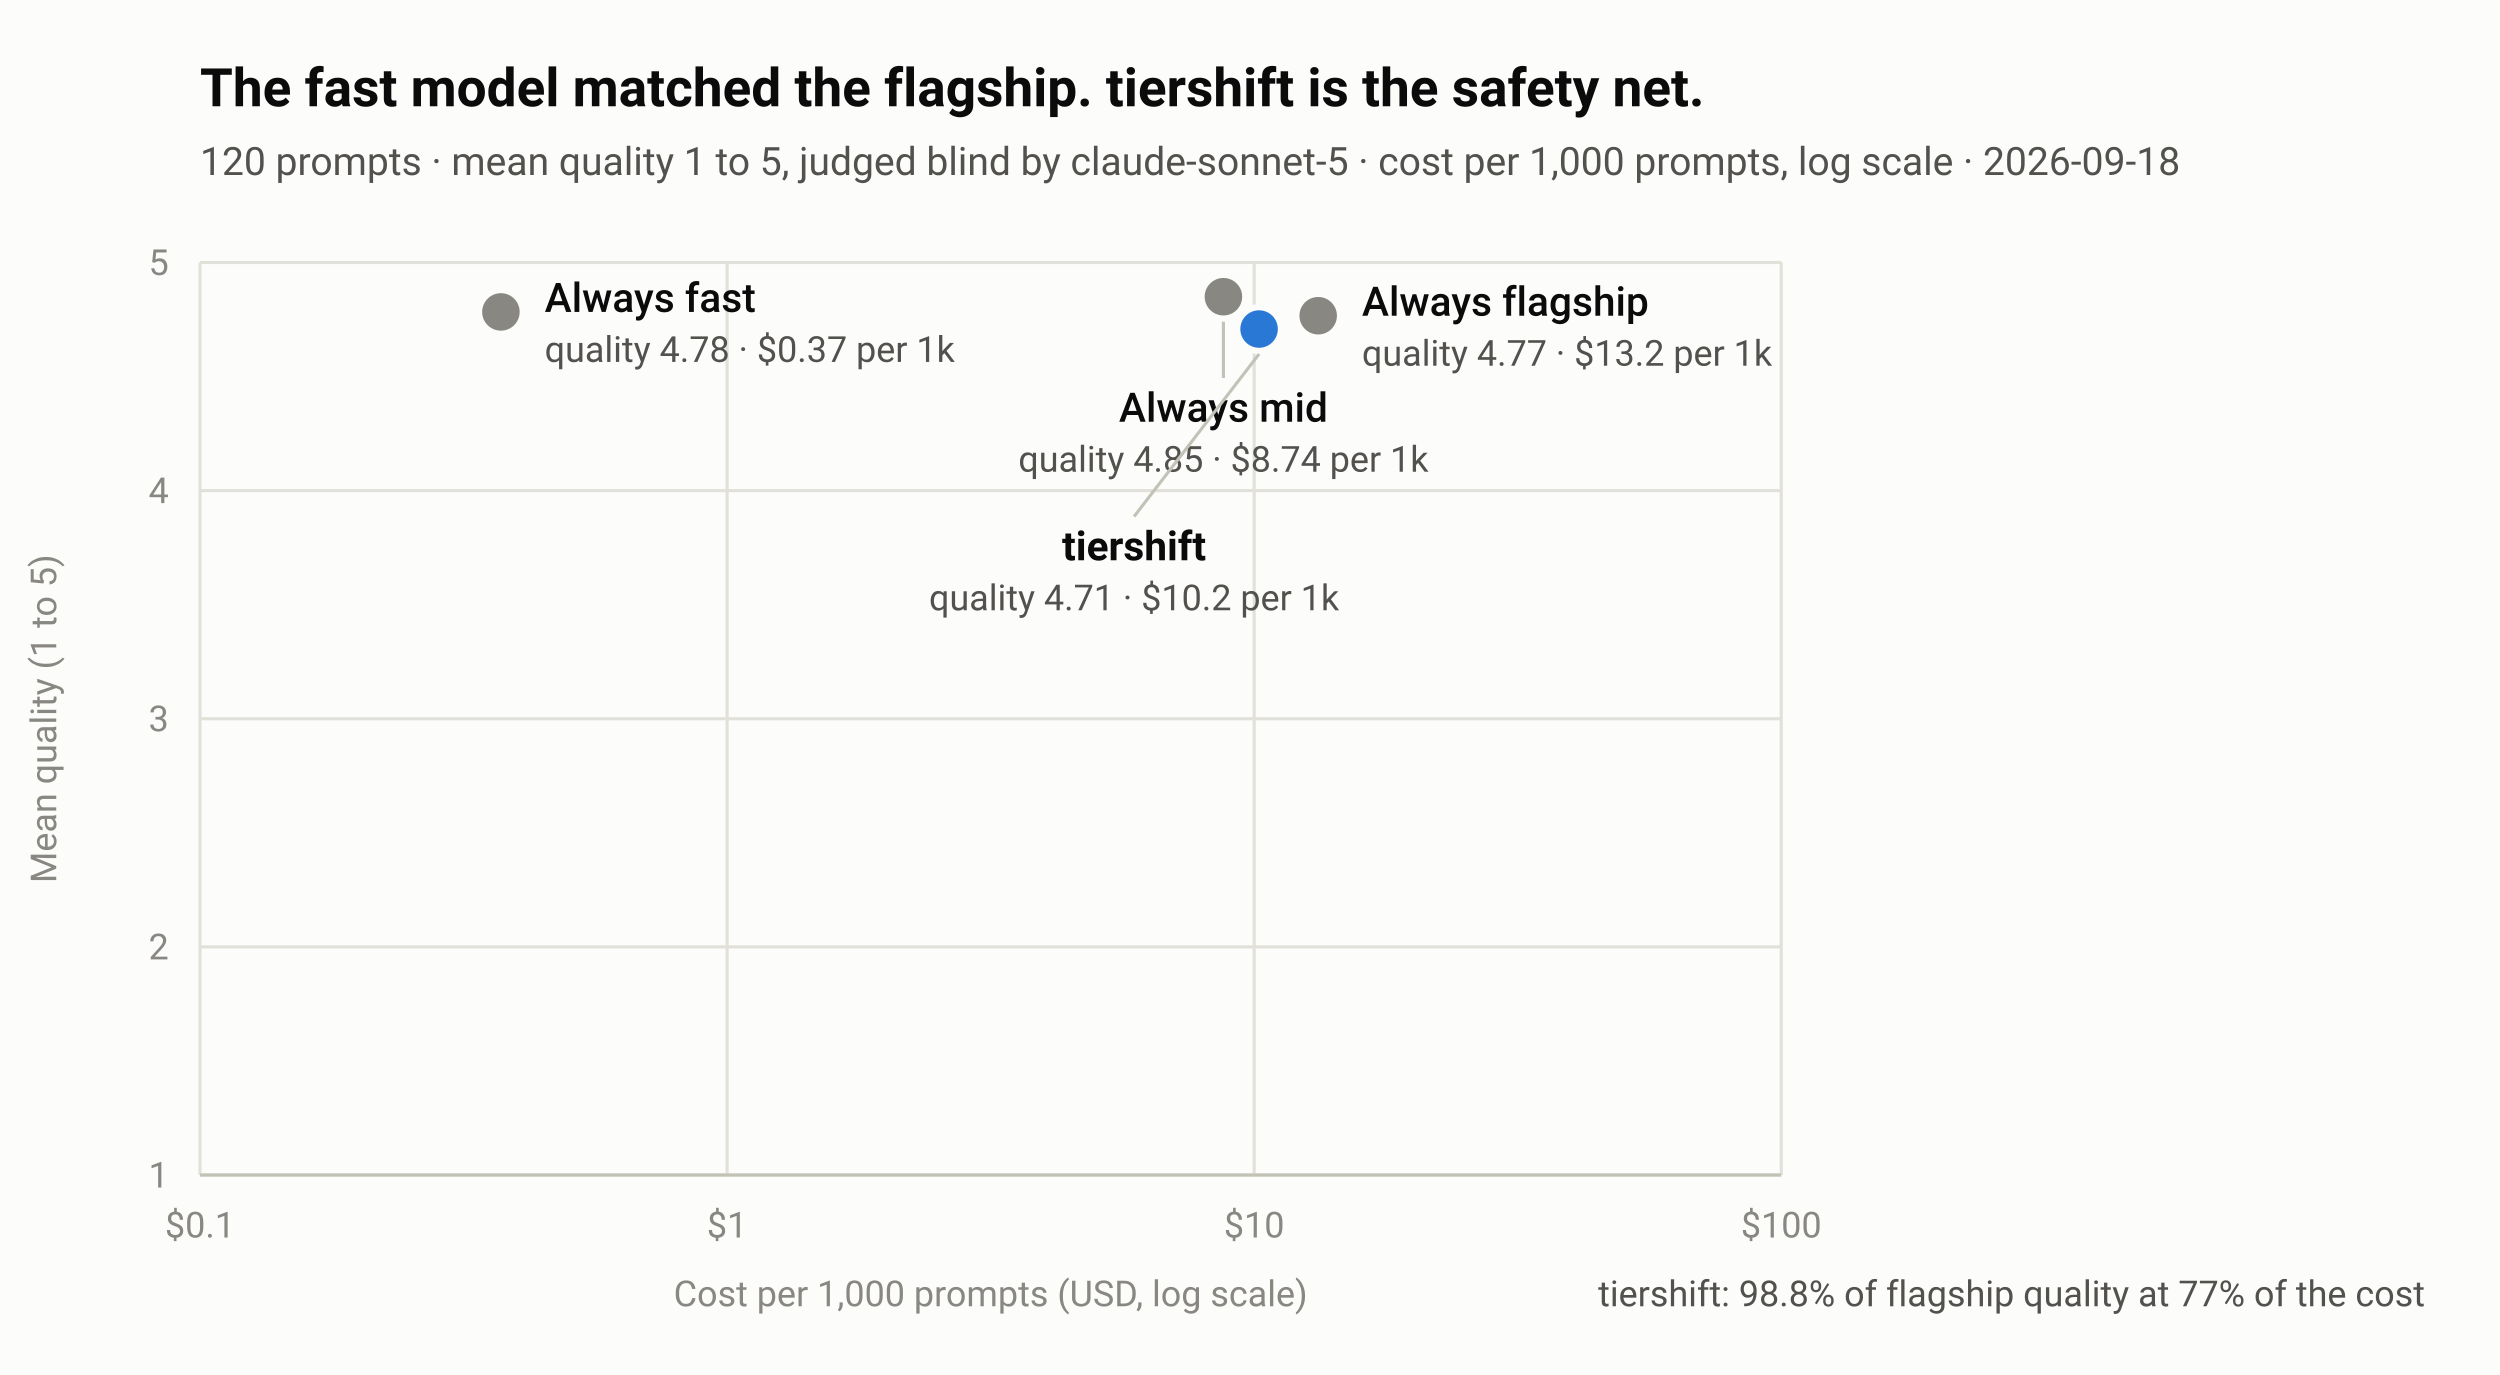
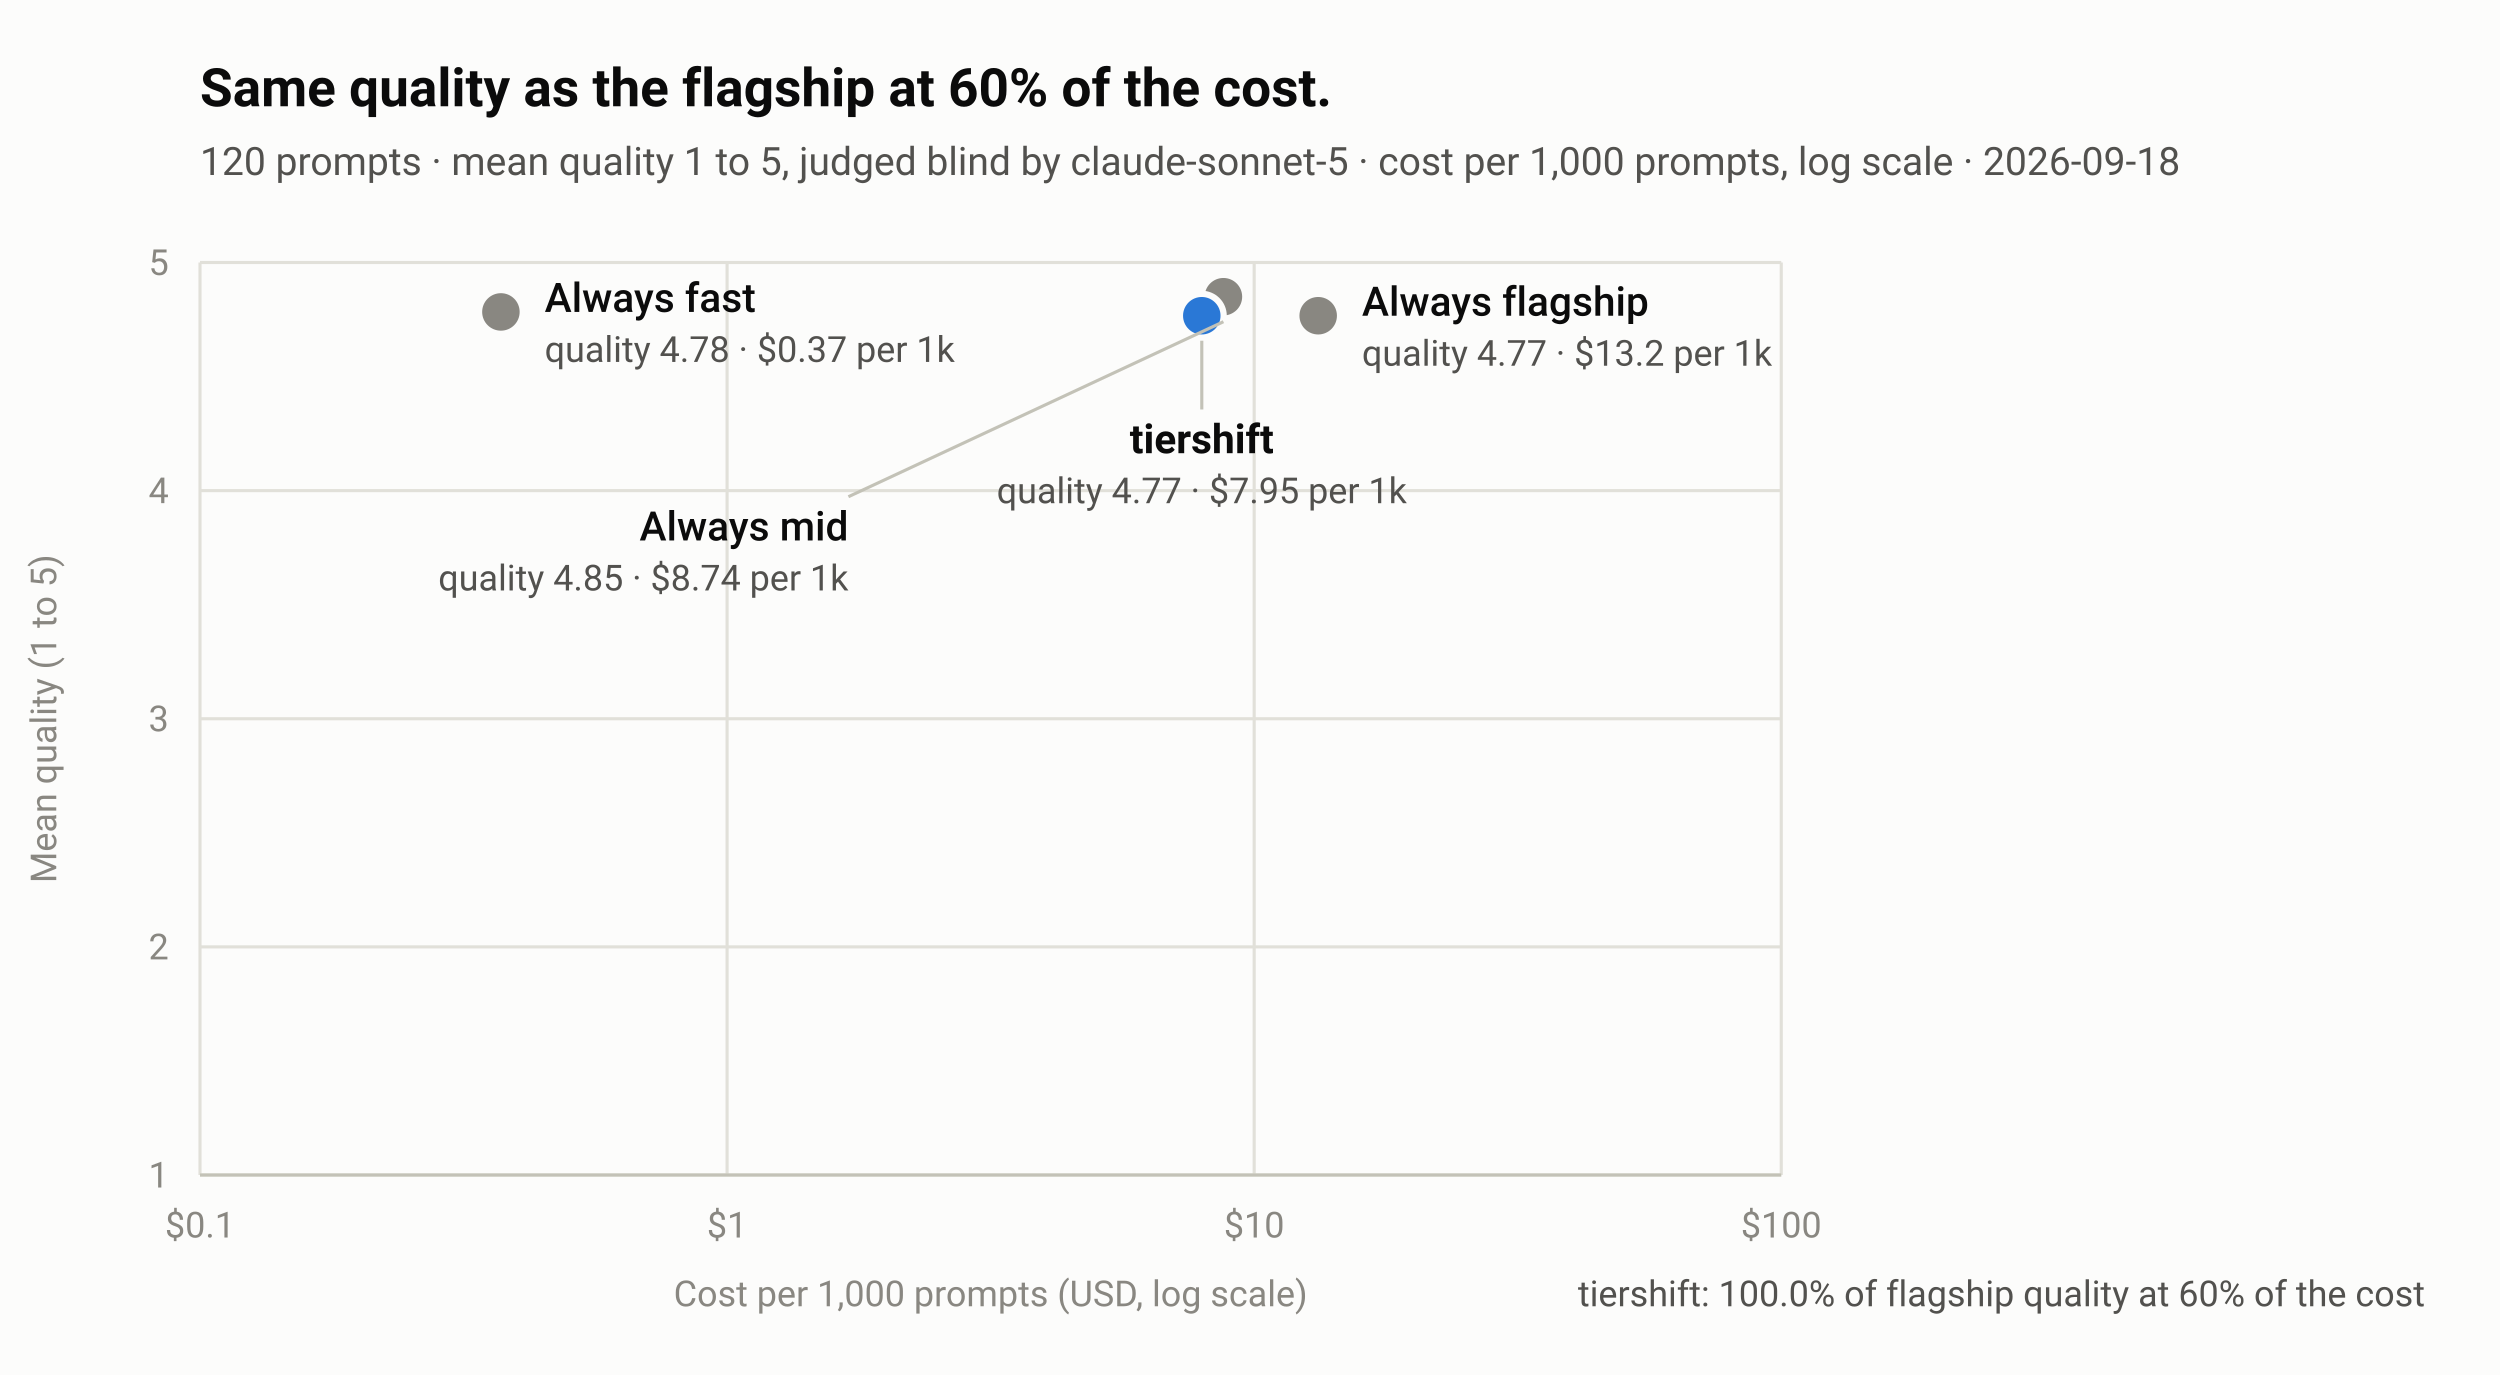
<svg xmlns="http://www.w3.org/2000/svg" width="800" height="440" viewBox="0 0 800 440" role="img" aria-labelledby="t d" font-family="-apple-system, BlinkMacSystemFont, &quot;Segoe UI&quot;, Roboto, Helvetica, Arial, sans-serif">
  <rect width="800" height="440" fill="#fcfcfb" />
-   <text x="64" y="34" fill="#0b0b0b" font-size="17" font-weight="600">The fast model matched the flagship. tiershift is the safety net.</text>
+   <text x="64" y="34" fill="#0b0b0b" font-size="17" font-weight="600">Same quality as the flagship at 60% of the cost.</text>
  <text x="64" y="56" fill="#52514e" font-size="12.5">120 prompts · mean quality 1 to 5, judged blind by claude-sonnet-5 · cost per 1,000 prompts, log scale · 2026-09-18</text>
  <line x1="64" x2="570" y1="376" y2="376" stroke="#e1e0d9" stroke-width="1" />
  <text x="54" y="380" fill="#898781" font-size="11.5" text-anchor="end">1</text>
  <line x1="64" x2="570" y1="303" y2="303" stroke="#e1e0d9" stroke-width="1" />
  <text x="54" y="307" fill="#898781" font-size="11.5" text-anchor="end">2</text>
  <line x1="64" x2="570" y1="230" y2="230" stroke="#e1e0d9" stroke-width="1" />
  <text x="54" y="234" fill="#898781" font-size="11.5" text-anchor="end">3</text>
  <line x1="64" x2="570" y1="157" y2="157" stroke="#e1e0d9" stroke-width="1" />
  <text x="54" y="161" fill="#898781" font-size="11.5" text-anchor="end">4</text>
  <line x1="64" x2="570" y1="84" y2="84" stroke="#e1e0d9" stroke-width="1" />
  <text x="54" y="88" fill="#898781" font-size="11.5" text-anchor="end">5</text>
  <line x1="64" x2="64" y1="84" y2="376" stroke="#e1e0d9" stroke-width="1" />
  <text x="64" y="396" fill="#898781" font-size="11.5" text-anchor="middle">$0.1</text>
  <line x1="232.667" x2="232.667" y1="84" y2="376" stroke="#e1e0d9" stroke-width="1" />
  <text x="232.667" y="396" fill="#898781" font-size="11.5" text-anchor="middle">$1</text>
  <line x1="401.333" x2="401.333" y1="84" y2="376" stroke="#e1e0d9" stroke-width="1" />
  <text x="401.333" y="396" fill="#898781" font-size="11.5" text-anchor="middle">$10</text>
  <line x1="570" x2="570" y1="84" y2="376" stroke="#e1e0d9" stroke-width="1" />
  <text x="570" y="396" fill="#898781" font-size="11.5" text-anchor="middle">$100</text>
  <line x1="64" x2="570" y1="376" y2="376" stroke="#c3c2b7" stroke-width="1" />
  <text x="317" y="418" fill="#898781" font-size="11.5" text-anchor="middle">Cost per 1,000 prompts (USD, log scale)</text>
  <text transform="translate(18 230) rotate(-90)" fill="#898781" font-size="11.5" text-anchor="middle">Mean quality (1 to 5)</text>
  <circle cx="421.82" cy="101.033" r="8" fill="#fcfcfb" />
  <circle cx="421.82" cy="101.033" r="6" fill="#898781" />
  <circle cx="391.492" cy="94.95" r="8" fill="#fcfcfb" />
  <circle cx="391.492" cy="94.95" r="6" fill="#898781" />
  <circle cx="160.291" cy="99.817" r="8" fill="#fcfcfb" />
  <circle cx="160.291" cy="99.817" r="6" fill="#898781" />
-   <circle cx="402.904" cy="105.292" r="8" fill="#fcfcfb" />
-   <circle cx="402.904" cy="105.292" r="6" fill="#2a78d6" />
+   <circle cx="384.572" cy="101.033" r="8" fill="#fcfcfb" />
+   <circle cx="384.572" cy="101.033" r="6" fill="#2a78d6" />
  <text x="174.291" y="99.817" fill="#0b0b0b" font-size="13" font-weight="500" text-anchor="start">Always fast</text>
  <text x="174.291" y="115.817" fill="#52514e" font-size="11.5" text-anchor="start">quality 4.78 · $0.37 per 1k</text>
-   <line x1="391.492" y1="102.95" x2="391.492" y2="120.95" stroke="#c3c2b7" stroke-width="1" />
-   <text x="391.492" y="134.95" fill="#0b0b0b" font-size="13" font-weight="500" text-anchor="middle">Always mid</text>
-   <text x="391.492" y="150.95" fill="#52514e" font-size="11.5" text-anchor="middle">quality 4.85 · $8.74 per 1k</text>
-   <line x1="402.904" y1="113.292" x2="362.904" y2="165.292" stroke="#c3c2b7" stroke-width="1" />
-   <text x="362.904" y="179.292" fill="#0b0b0b" font-size="13" font-weight="600" text-anchor="middle">tiershift</text>
-   <text x="362.904" y="195.292" fill="#52514e" font-size="11.5" text-anchor="middle">quality 4.71 · $10.2 per 1k</text>
+   <line x1="384.572" y1="109.033" x2="384.572" y2="131.033" stroke="#c3c2b7" stroke-width="1" />
+   <text x="384.572" y="145.033" fill="#0b0b0b" font-size="13" font-weight="600" text-anchor="middle">tiershift</text>
+   <text x="384.572" y="161.033" fill="#52514e" font-size="11.5" text-anchor="middle">quality 4.77 · $7.95 per 1k</text>
+   <line x1="391.492" y1="102.95" x2="271.492" y2="158.95" stroke="#c3c2b7" stroke-width="1" />
+   <text x="271.492" y="172.95" fill="#0b0b0b" font-size="13" font-weight="500" text-anchor="end">Always mid</text>
+   <text x="271.492" y="188.95" fill="#52514e" font-size="11.5" text-anchor="end">quality 4.85 · $8.74 per 1k</text>
  <text x="435.82" y="101.033" fill="#0b0b0b" font-size="13" font-weight="500" text-anchor="start">Always flagship</text>
  <text x="435.82" y="117.033" fill="#52514e" font-size="11.5" text-anchor="start">quality 4.77 · $13.2 per 1k</text>
-   <text x="776" y="418" fill="#52514e" font-size="11.5" text-anchor="end">tiershift: 98.8% of flagship quality at 77% of the cost</text>
+   <text x="776" y="418" fill="#52514e" font-size="11.5" text-anchor="end">tiershift: 100.0% of flagship quality at 60% of the cost</text>
</svg>
